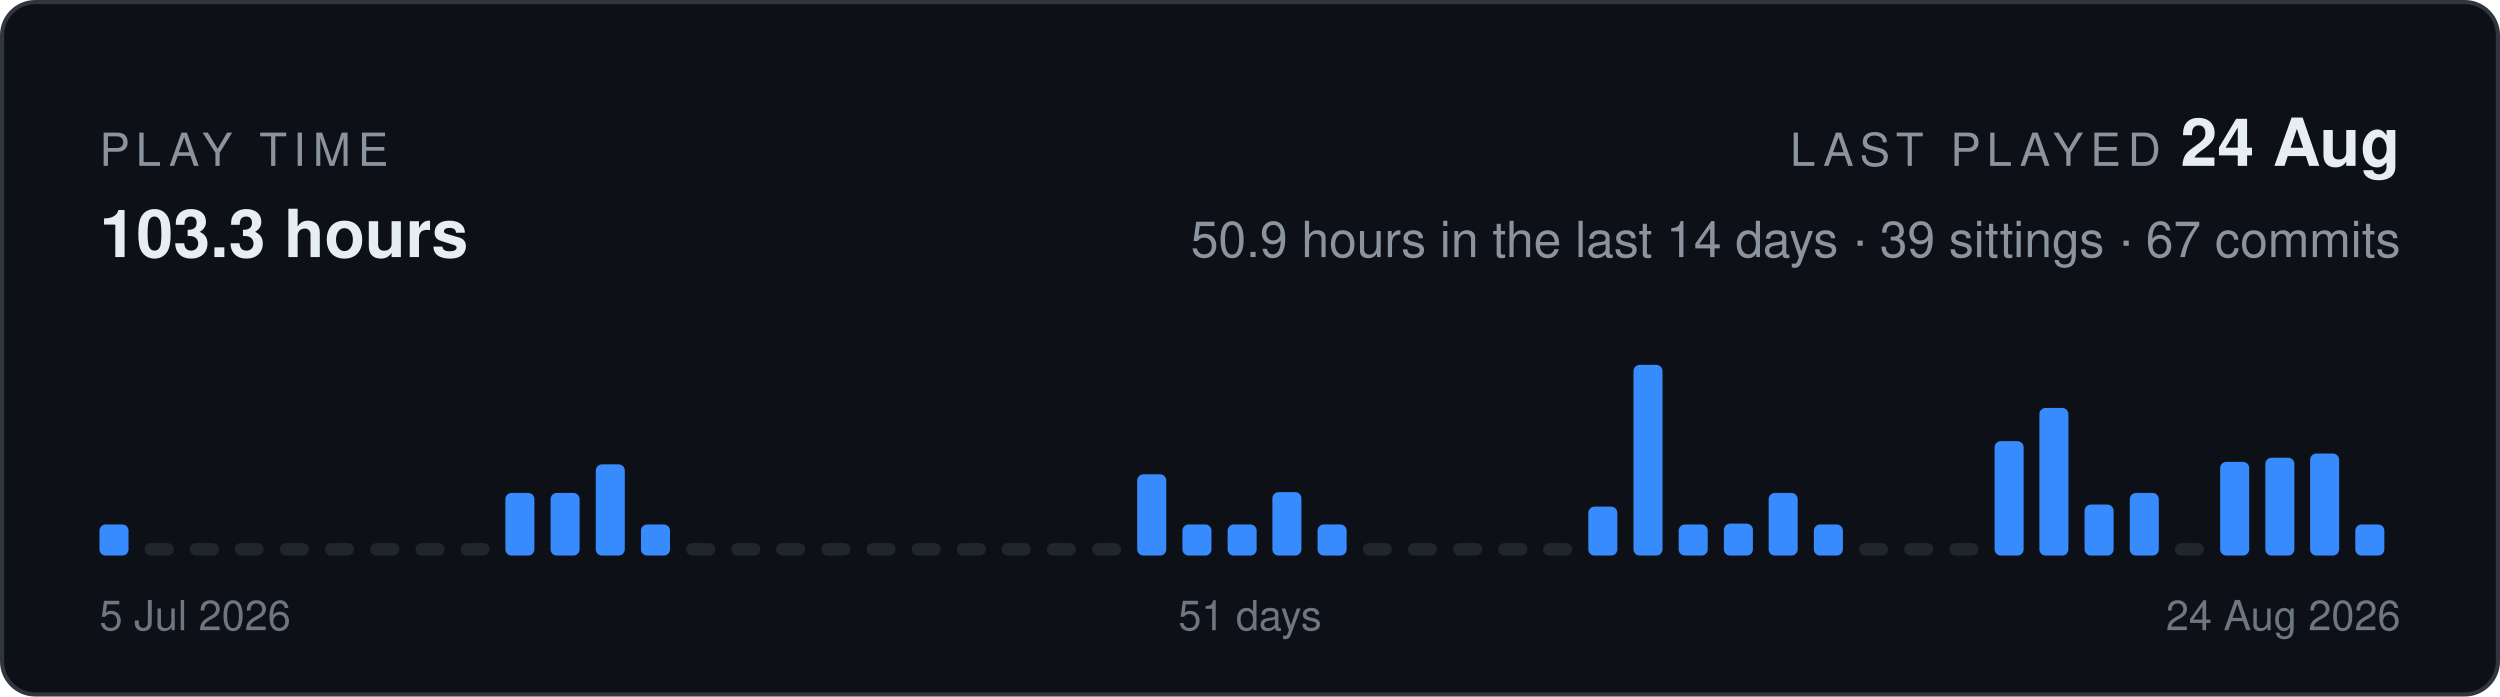
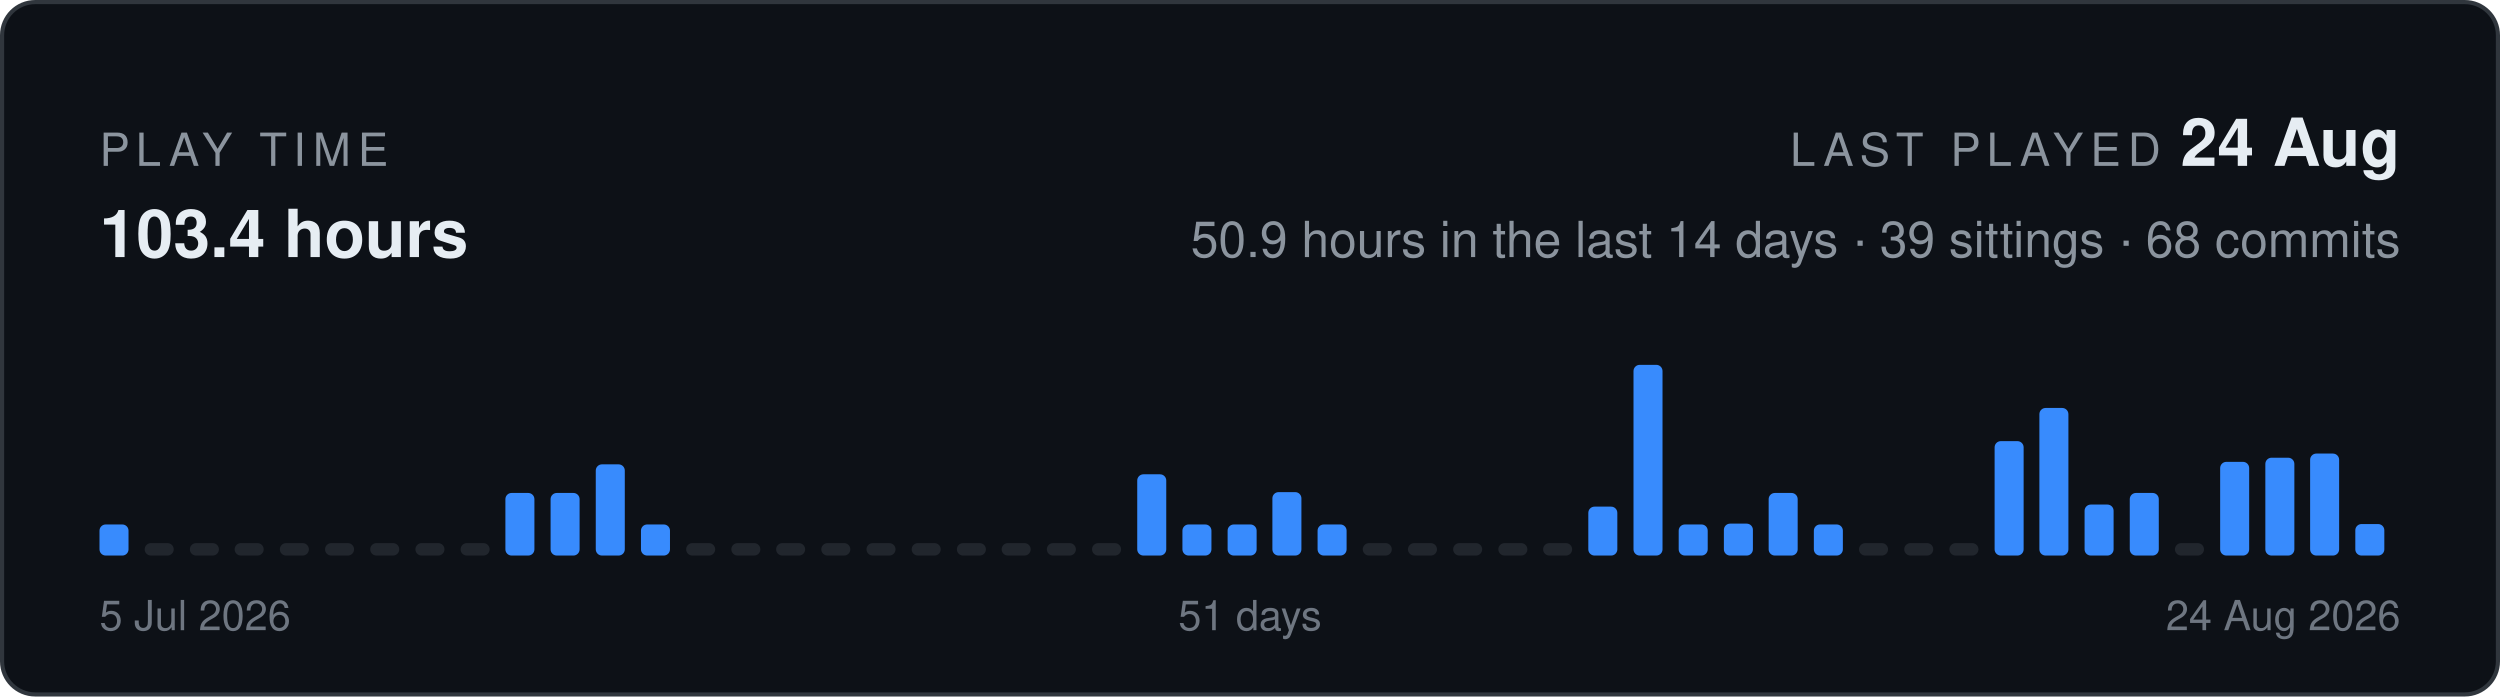
- <svg xmlns="http://www.w3.org/2000/svg" width="603" height="168" viewBox="0 0 603 168" role="img" aria-label="Play time: 103.3 hours over 67 commits, last played 24 Aug">
+ <svg xmlns="http://www.w3.org/2000/svg" width="603" height="168" viewBox="0 0 603 168" role="img" aria-label="Play time: 103.4 hours over 68 commits, last played 24 Aug">
  <style>
    .card { fill: #0d1117; stroke: #30363d }
    text { font-family: -apple-system, BlinkMacSystemFont, "Segoe UI", Helvetica, Arial, sans-serif }
    .label { font-size: 11px; letter-spacing: 1.7px; fill: #8b949e }
    .stat { font-size: 16px; font-weight: 600; letter-spacing: normal; fill: #e6edf3 }
    .note { font-size: 12px; fill: #8b949e }
    .axis { font-size: 10px; fill: #6e7681 }
    .bar { fill: #388bfd }
    .bar-quiet { fill: #21262d }
  </style>
  <rect class="card" x="0.5" y="0.5" width="602" height="167" rx="8" />
  <text class="label" x="24" y="40">PLAY TIME</text>
-   <text class="stat" x="24" y="62">103.3 hours</text>
+   <text class="stat" x="24" y="62">103.4 hours</text>
  <text class="label" x="579" y="40" text-anchor="end">LAST PLAYED <tspan class="stat">24 Aug</tspan>
  </text>
-   <text class="note" x="579" y="62" text-anchor="end">50.9 hours in the last 14 days   ·   39 sittings   ·   67 commits</text>
+   <text class="note" x="579" y="62" text-anchor="end">50.9 hours in the last 14 days   ·   39 sittings   ·   68 commits</text>
  <rect class="bar" x="24.0" y="126.5" width="7" height="7.5" rx="1.5" />
  <rect class="bar-quiet" x="34.9" y="131.0" width="7" height="3.0" rx="1.5" />
  <rect class="bar-quiet" x="45.8" y="131.0" width="7" height="3.0" rx="1.5" />
  <rect class="bar-quiet" x="56.6" y="131.0" width="7" height="3.0" rx="1.5" />
  <rect class="bar-quiet" x="67.5" y="131.0" width="7" height="3.0" rx="1.5" />
  <rect class="bar-quiet" x="78.4" y="131.0" width="7" height="3.0" rx="1.5" />
  <rect class="bar-quiet" x="89.3" y="131.0" width="7" height="3.0" rx="1.5" />
  <rect class="bar-quiet" x="100.2" y="131.0" width="7" height="3.0" rx="1.5" />
  <rect class="bar-quiet" x="111.1" y="131.0" width="7" height="3.0" rx="1.5" />
  <rect class="bar" x="121.9" y="118.9" width="7" height="15.1" rx="1.5" />
  <rect class="bar" x="132.8" y="118.9" width="7" height="15.1" rx="1.5" />
  <rect class="bar" x="143.7" y="112.0" width="7" height="22.0" rx="1.5" />
  <rect class="bar" x="154.6" y="126.5" width="7" height="7.5" rx="1.5" />
  <rect class="bar-quiet" x="165.5" y="131.0" width="7" height="3.0" rx="1.5" />
  <rect class="bar-quiet" x="176.4" y="131.0" width="7" height="3.0" rx="1.5" />
  <rect class="bar-quiet" x="187.2" y="131.0" width="7" height="3.0" rx="1.5" />
  <rect class="bar-quiet" x="198.1" y="131.0" width="7" height="3.0" rx="1.5" />
  <rect class="bar-quiet" x="209.0" y="131.0" width="7" height="3.0" rx="1.5" />
  <rect class="bar-quiet" x="219.9" y="131.0" width="7" height="3.0" rx="1.5" />
  <rect class="bar-quiet" x="230.8" y="131.0" width="7" height="3.0" rx="1.5" />
  <rect class="bar-quiet" x="241.6" y="131.0" width="7" height="3.0" rx="1.5" />
  <rect class="bar-quiet" x="252.5" y="131.0" width="7" height="3.0" rx="1.5" />
  <rect class="bar-quiet" x="263.4" y="131.0" width="7" height="3.0" rx="1.5" />
  <rect class="bar" x="274.3" y="114.4" width="7" height="19.6" rx="1.5" />
  <rect class="bar" x="285.2" y="126.5" width="7" height="7.5" rx="1.5" />
  <rect class="bar" x="296.1" y="126.5" width="7" height="7.5" rx="1.5" />
  <rect class="bar" x="306.9" y="118.7" width="7" height="15.3" rx="1.5" />
  <rect class="bar" x="317.8" y="126.5" width="7" height="7.5" rx="1.5" />
  <rect class="bar-quiet" x="328.7" y="131.0" width="7" height="3.0" rx="1.5" />
  <rect class="bar-quiet" x="339.6" y="131.0" width="7" height="3.0" rx="1.5" />
  <rect class="bar-quiet" x="350.5" y="131.0" width="7" height="3.0" rx="1.5" />
  <rect class="bar-quiet" x="361.4" y="131.0" width="7" height="3.0" rx="1.5" />
  <rect class="bar-quiet" x="372.2" y="131.0" width="7" height="3.0" rx="1.5" />
  <rect class="bar" x="383.1" y="122.2" width="7" height="11.8" rx="1.5" />
  <rect class="bar" x="394.0" y="88.0" width="7" height="46.0" rx="1.5" />
  <rect class="bar" x="404.9" y="126.5" width="7" height="7.5" rx="1.5" />
  <rect class="bar" x="415.8" y="126.3" width="7" height="7.7" rx="1.5" />
  <rect class="bar" x="426.6" y="118.9" width="7" height="15.1" rx="1.5" />
  <rect class="bar" x="437.5" y="126.5" width="7" height="7.5" rx="1.5" />
  <rect class="bar-quiet" x="448.4" y="131.0" width="7" height="3.0" rx="1.5" />
  <rect class="bar-quiet" x="459.3" y="131.0" width="7" height="3.0" rx="1.5" />
  <rect class="bar-quiet" x="470.2" y="131.0" width="7" height="3.0" rx="1.5" />
  <rect class="bar" x="481.1" y="106.4" width="7" height="27.6" rx="1.5" />
  <rect class="bar" x="491.9" y="98.4" width="7" height="35.6" rx="1.5" />
  <rect class="bar" x="502.8" y="121.7" width="7" height="12.3" rx="1.5" />
  <rect class="bar" x="513.7" y="118.9" width="7" height="15.1" rx="1.5" />
  <rect class="bar-quiet" x="524.6" y="131.0" width="7" height="3.0" rx="1.5" />
  <rect class="bar" x="535.5" y="111.4" width="7" height="22.6" rx="1.5" />
  <rect class="bar" x="546.4" y="110.4" width="7" height="23.6" rx="1.5" />
  <rect class="bar" x="557.2" y="109.4" width="7" height="24.6" rx="1.5" />
-   <rect class="bar" x="568.1" y="126.5" width="7" height="7.5" rx="1.5" />
+   <rect class="bar" x="568.1" y="126.4" width="7" height="7.6" rx="1.5" />
  <text class="axis" x="24" y="152">5 Jul 2026</text>
  <text class="axis" x="301.5" y="152" text-anchor="middle">51 days</text>
  <text class="axis" x="579" y="152" text-anchor="end">24 Aug 2026</text>
</svg>
